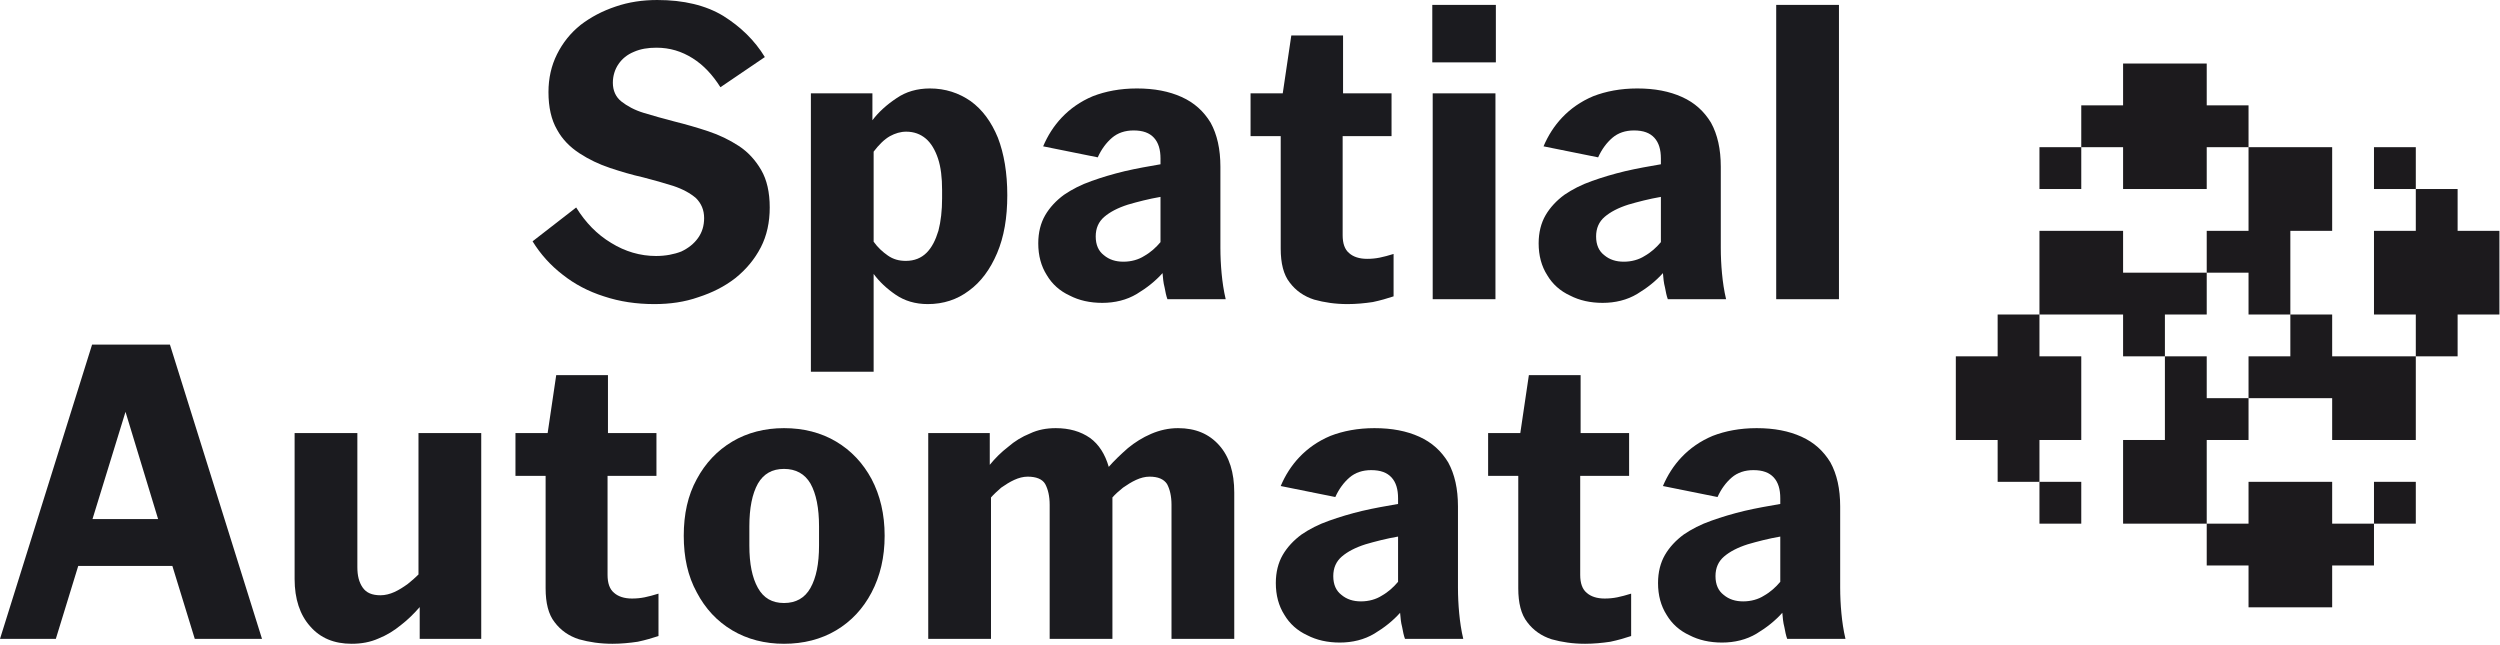
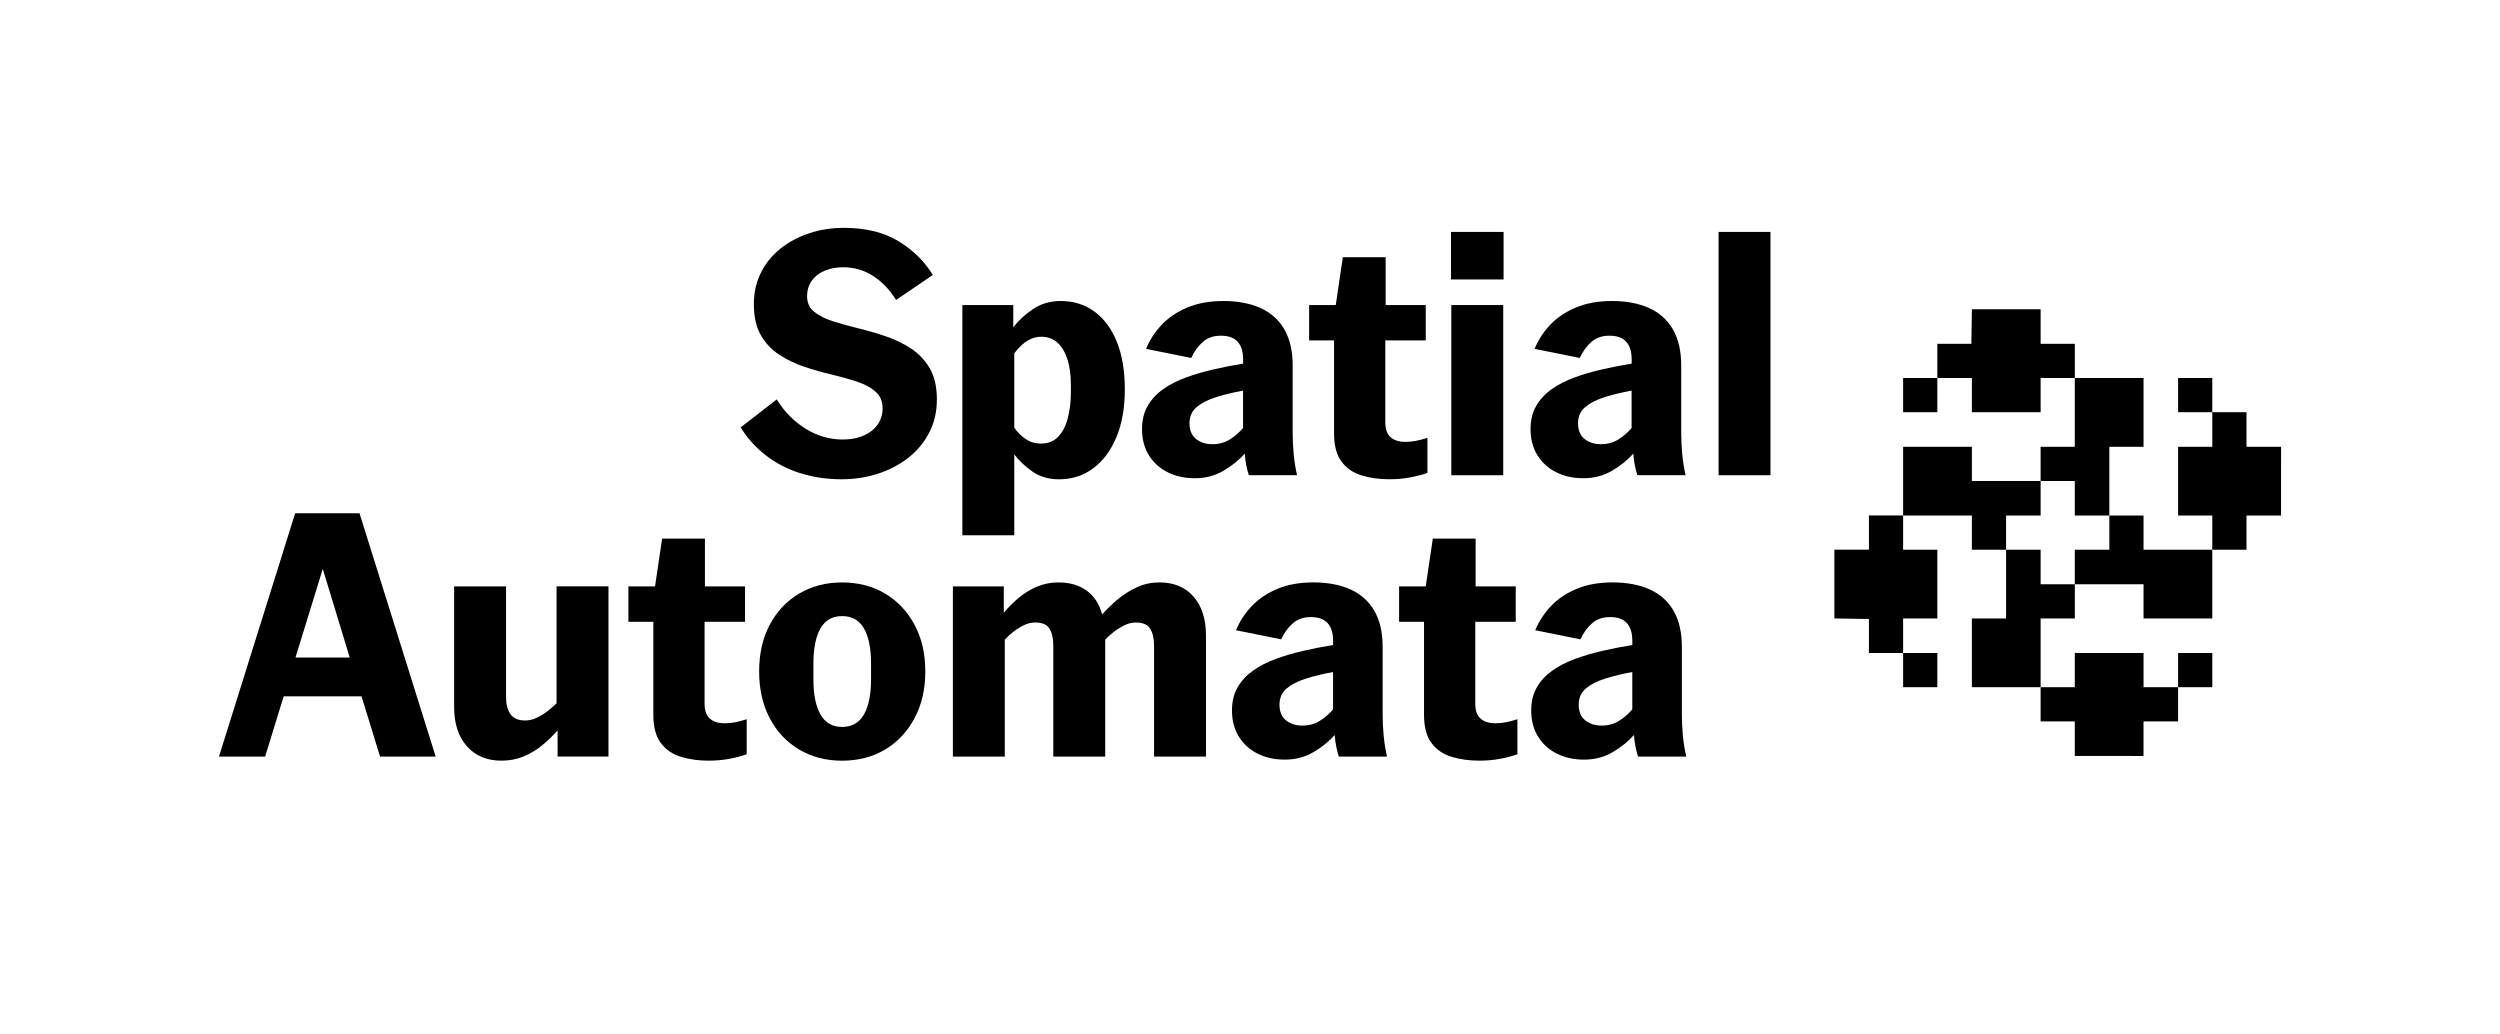
- <svg xmlns="http://www.w3.org/2000/svg" width="100%" height="100%" viewBox="0 0 1826 471" version="1.1" xml:space="preserve" style="fill-rule:evenodd;clip-rule:evenodd;stroke-linejoin:round;stroke-miterlimit:2;">
-   <g transform="matrix(0.496039,0,0,0.496212,-282.211,-1875.94)">
-     <g transform="matrix(-1.30327,0,0,1.30327,12438.3,-867.002)">
-       <path d="M6566.93,4157.48L6566.93,4110.24L6472.44,4110.24L6472.44,4157.48L6425.2,4157.48L6425.2,4204.72L6472.44,4204.72L6472.44,4251.97L6566.93,4251.97L6566.93,4204.72L6614.17,4204.72L6614.17,4157.48L6566.93,4157.48ZM6425.2,4110.24L6377.95,4110.24L6377.95,4157.48L6425.2,4157.48L6425.2,4110.24ZM6566.93,4062.99L6614.17,4062.99L6614.17,4157.48L6708.66,4157.48L6708.66,4062.99L6661.42,4062.99L6661.42,3968.5L6614.17,3968.5L6614.17,4015.75L6566.93,4015.75L6566.93,4062.99ZM6755.91,4110.24L6755.91,4157.48L6803.15,4157.48L6803.15,4110.24L6755.91,4110.24ZM6803.15,3968.5L6755.91,3968.5L6755.91,4062.99L6803.15,4062.99L6803.15,4110.24L6850.39,4110.24L6850.39,4062.99L6897.64,4062.99L6897.64,3968.5L6850.39,3968.5L6850.39,3921.26L6803.15,3921.26L6803.15,3968.5ZM6472.44,3921.26L6472.44,3968.5L6377.95,3968.5L6377.95,4062.99L6472.44,4062.99L6472.44,4015.75L6566.93,4015.75L6566.93,3968.5L6519.69,3968.5L6519.69,3921.26L6472.44,3921.26ZM6377.95,3921.26L6425.2,3921.26L6425.2,3826.77L6377.95,3826.77L6377.95,3779.53L6330.71,3779.53L6330.71,3826.77L6283.47,3826.77L6283.47,3921.26L6330.71,3921.26L6330.71,3968.5L6377.95,3968.5L6377.95,3921.26ZM6708.66,3968.5L6708.66,3921.26L6803.15,3921.26L6803.15,3826.77L6708.66,3826.77L6708.66,3874.02L6614.17,3874.02L6614.17,3921.26L6661.42,3921.26L6661.42,3968.5L6708.66,3968.5ZM6566.93,3826.77L6566.93,3732.28L6614.17,3732.28L6614.17,3779.53L6708.66,3779.53L6708.66,3732.28L6755.91,3732.28L6755.91,3685.04L6708.66,3685.04L6708.66,3637.8L6614.17,3637.8L6614.17,3685.04L6566.93,3685.04L6566.93,3732.28L6472.44,3732.28L6472.44,3826.77L6519.69,3826.77L6519.69,3921.26L6566.93,3921.26L6566.93,3874.02L6614.17,3874.02L6614.17,3826.77L6566.93,3826.77ZM6425.2,3779.53L6425.2,3732.28L6377.95,3732.28L6377.95,3779.53L6425.2,3779.53ZM6755.91,3779.53L6803.15,3779.53L6803.15,3732.28L6755.91,3732.28L6755.91,3779.53Z" style="fill:rgb(28,26,29);" />
-     </g>
-     <g transform="matrix(1,0,0,1,-1069,245.958)">
-       <g>
-         <g transform="matrix(600,0,0,600,2422.73,3974.97)">
-           <path d="M0.298,0.012C0.336,0.012 0.372,0.007 0.406,-0.005C0.44,-0.016 0.47,-0.031 0.497,-0.052C0.523,-0.073 0.544,-0.098 0.559,-0.127C0.574,-0.156 0.581,-0.189 0.581,-0.225C0.581,-0.262 0.574,-0.293 0.56,-0.317C0.546,-0.341 0.528,-0.361 0.505,-0.376C0.482,-0.391 0.457,-0.403 0.43,-0.412C0.403,-0.421 0.375,-0.429 0.347,-0.436C0.32,-0.443 0.295,-0.45 0.272,-0.457C0.249,-0.464 0.231,-0.474 0.217,-0.485C0.203,-0.496 0.196,-0.512 0.196,-0.531C0.196,-0.548 0.201,-0.564 0.21,-0.577C0.219,-0.59 0.231,-0.6 0.248,-0.607C0.264,-0.614 0.282,-0.617 0.303,-0.617C0.336,-0.617 0.365,-0.608 0.392,-0.591C0.419,-0.574 0.441,-0.55 0.46,-0.52L0.569,-0.594C0.544,-0.635 0.51,-0.668 0.467,-0.695C0.424,-0.721 0.37,-0.734 0.305,-0.734C0.269,-0.734 0.235,-0.729 0.203,-0.718C0.17,-0.707 0.142,-0.692 0.117,-0.673C0.092,-0.653 0.073,-0.629 0.059,-0.601C0.045,-0.573 0.038,-0.542 0.038,-0.508C0.038,-0.471 0.045,-0.44 0.059,-0.416C0.072,-0.392 0.091,-0.373 0.114,-0.358C0.137,-0.343 0.162,-0.331 0.189,-0.322C0.216,-0.313 0.243,-0.305 0.27,-0.299C0.297,-0.292 0.322,-0.285 0.344,-0.278C0.368,-0.27 0.386,-0.26 0.4,-0.248C0.413,-0.235 0.42,-0.219 0.42,-0.199C0.42,-0.18 0.415,-0.164 0.405,-0.15C0.395,-0.136 0.381,-0.125 0.364,-0.117C0.346,-0.11 0.325,-0.106 0.302,-0.106C0.263,-0.106 0.226,-0.117 0.192,-0.138C0.157,-0.159 0.129,-0.188 0.106,-0.225L-0.001,-0.142C0.018,-0.111 0.043,-0.083 0.073,-0.06C0.102,-0.037 0.136,-0.019 0.174,-0.007C0.213,0.006 0.254,0.012 0.298,0.012Z" style="fill:rgb(27,27,31);fill-rule:nonzero;" />
-         </g>
-         <g transform="matrix(600,0,0,600,2797.73,3974.97)">
-           <path d="M0.208,-0.505L0.057,-0.505L0.057,0.178L0.211,0.178L0.211,-0.062C0.225,-0.043 0.243,-0.026 0.265,-0.011C0.287,0.004 0.313,0.012 0.344,0.012C0.382,0.012 0.416,0.001 0.445,-0.021C0.474,-0.042 0.497,-0.073 0.514,-0.113C0.531,-0.153 0.539,-0.2 0.539,-0.255C0.539,-0.31 0.531,-0.357 0.516,-0.396C0.5,-0.435 0.478,-0.465 0.449,-0.486C0.42,-0.506 0.387,-0.517 0.349,-0.517C0.318,-0.517 0.29,-0.509 0.267,-0.493C0.243,-0.477 0.223,-0.459 0.208,-0.439L0.208,-0.505ZM0.211,-0.362C0.224,-0.379 0.237,-0.392 0.251,-0.4C0.264,-0.407 0.277,-0.411 0.291,-0.411C0.31,-0.411 0.326,-0.405 0.339,-0.394C0.352,-0.383 0.362,-0.366 0.369,-0.345C0.376,-0.324 0.379,-0.298 0.379,-0.268L0.379,-0.247C0.379,-0.218 0.376,-0.191 0.37,-0.168C0.363,-0.145 0.354,-0.127 0.341,-0.114C0.328,-0.101 0.311,-0.094 0.29,-0.094C0.273,-0.094 0.259,-0.098 0.246,-0.107C0.233,-0.116 0.221,-0.127 0.211,-0.141L0.211,-0.362Z" style="fill:rgb(27,27,31);fill-rule:nonzero;" />
-         </g>
-         <g transform="matrix(600,0,0,600,3152.33,3974.97)">
-           <path d="M0.324,-0.331C0.295,-0.326 0.266,-0.321 0.236,-0.314C0.207,-0.307 0.18,-0.299 0.155,-0.29C0.129,-0.281 0.106,-0.269 0.087,-0.256C0.068,-0.242 0.052,-0.225 0.041,-0.206C0.03,-0.187 0.024,-0.164 0.024,-0.137C0.024,-0.107 0.031,-0.081 0.045,-0.059C0.058,-0.037 0.077,-0.02 0.101,-0.009C0.124,0.003 0.151,0.009 0.181,0.009C0.212,0.009 0.241,0.002 0.266,-0.013C0.291,-0.028 0.312,-0.045 0.329,-0.064C0.33,-0.052 0.331,-0.04 0.334,-0.029C0.336,-0.018 0.338,-0.008 0.341,-0L0.484,-0C0.479,-0.021 0.476,-0.042 0.474,-0.063C0.472,-0.084 0.471,-0.105 0.471,-0.126L0.471,-0.325C0.471,-0.368 0.463,-0.404 0.447,-0.433C0.43,-0.461 0.407,-0.482 0.376,-0.496C0.345,-0.51 0.309,-0.517 0.266,-0.517C0.225,-0.517 0.189,-0.51 0.158,-0.498C0.127,-0.485 0.102,-0.467 0.082,-0.446C0.062,-0.425 0.047,-0.401 0.036,-0.375L0.17,-0.348C0.179,-0.368 0.191,-0.384 0.205,-0.396C0.219,-0.408 0.237,-0.414 0.258,-0.414C0.281,-0.414 0.297,-0.408 0.308,-0.396C0.319,-0.384 0.324,-0.367 0.324,-0.345L0.324,-0.331ZM0.324,-0.251L0.324,-0.14C0.313,-0.127 0.3,-0.115 0.284,-0.106C0.27,-0.097 0.252,-0.092 0.233,-0.092C0.214,-0.092 0.198,-0.097 0.185,-0.108C0.172,-0.118 0.165,-0.133 0.165,-0.154C0.165,-0.174 0.172,-0.19 0.186,-0.202C0.2,-0.214 0.219,-0.224 0.244,-0.232C0.268,-0.239 0.295,-0.246 0.324,-0.251Z" style="fill:rgb(27,27,31);fill-rule:nonzero;" />
-         </g>
-         <g transform="matrix(600,0,0,600,3477.53,3974.97)">
-           <path d="M0.003,-0.505L0.003,-0.4L0.077,-0.4L0.077,-0.124C0.077,-0.088 0.084,-0.06 0.099,-0.041C0.114,-0.021 0.134,-0.007 0.159,0.001C0.184,0.008 0.211,0.012 0.241,0.012C0.262,0.012 0.283,0.01 0.303,0.007C0.322,0.003 0.339,-0.002 0.354,-0.007L0.354,-0.111C0.341,-0.107 0.33,-0.104 0.32,-0.102C0.31,-0.1 0.3,-0.099 0.289,-0.099C0.27,-0.099 0.255,-0.104 0.245,-0.113C0.234,-0.122 0.229,-0.137 0.229,-0.157L0.229,-0.4L0.349,-0.4L0.349,-0.505L0.23,-0.505L0.23,-0.647L0.103,-0.647L0.082,-0.505L0.003,-0.505Z" style="fill:rgb(27,27,31);fill-rule:nonzero;" />
-         </g>
-         <g transform="matrix(600,0,0,600,3713.33,3974.97)">
-           <path d="M0.056,-0.581L0.212,-0.581L0.212,-0.722L0.056,-0.722L0.056,-0.581ZM0.057,-0L0.211,-0L0.211,-0.505L0.057,-0.505L0.057,-0Z" style="fill:rgb(27,27,31);fill-rule:nonzero;" />
-         </g>
-         <g transform="matrix(600,0,0,600,3889.13,3974.97)">
-           <path d="M0.324,-0.331C0.295,-0.326 0.266,-0.321 0.236,-0.314C0.207,-0.307 0.18,-0.299 0.155,-0.29C0.129,-0.281 0.106,-0.269 0.087,-0.256C0.068,-0.242 0.052,-0.225 0.041,-0.206C0.03,-0.187 0.024,-0.164 0.024,-0.137C0.024,-0.107 0.031,-0.081 0.045,-0.059C0.058,-0.037 0.077,-0.02 0.101,-0.009C0.124,0.003 0.151,0.009 0.181,0.009C0.212,0.009 0.241,0.002 0.266,-0.013C0.291,-0.028 0.312,-0.045 0.329,-0.064C0.33,-0.052 0.331,-0.04 0.334,-0.029C0.336,-0.018 0.338,-0.008 0.341,-0L0.484,-0C0.479,-0.021 0.476,-0.042 0.474,-0.063C0.472,-0.084 0.471,-0.105 0.471,-0.126L0.471,-0.325C0.471,-0.368 0.463,-0.404 0.447,-0.433C0.43,-0.461 0.407,-0.482 0.376,-0.496C0.345,-0.51 0.309,-0.517 0.266,-0.517C0.225,-0.517 0.189,-0.51 0.158,-0.498C0.127,-0.485 0.102,-0.467 0.082,-0.446C0.062,-0.425 0.047,-0.401 0.036,-0.375L0.17,-0.348C0.179,-0.368 0.191,-0.384 0.205,-0.396C0.219,-0.408 0.237,-0.414 0.258,-0.414C0.281,-0.414 0.297,-0.408 0.308,-0.396C0.319,-0.384 0.324,-0.367 0.324,-0.345L0.324,-0.331ZM0.324,-0.251L0.324,-0.14C0.313,-0.127 0.3,-0.115 0.284,-0.106C0.27,-0.097 0.252,-0.092 0.233,-0.092C0.214,-0.092 0.198,-0.097 0.185,-0.108C0.172,-0.118 0.165,-0.133 0.165,-0.154C0.165,-0.174 0.172,-0.19 0.186,-0.202C0.2,-0.214 0.219,-0.224 0.244,-0.232C0.268,-0.239 0.295,-0.246 0.324,-0.251Z" style="fill:rgb(27,27,31);fill-rule:nonzero;" />
-         </g>
-         <g transform="matrix(600,0,0,600,4219.13,3974.97)">
-           <rect x="0.057" y="-0.722" width="0.154" height="0.722" style="fill:rgb(27,27,31);fill-rule:nonzero;" />
-         </g>
-         <g transform="matrix(600,0,0,600,1634.33,4474.97)">
-           <path d="M0.006,-0L0.143,-0L0.198,-0.179L0.429,-0.179L0.484,-0L0.649,-0L0.423,-0.722L0.232,-0.722L0.006,-0ZM0.233,-0.294L0.314,-0.557L0.394,-0.294L0.233,-0.294Z" style="fill:rgb(27,27,31);fill-rule:nonzero;" />
-         </g>
-         <g transform="matrix(600,0,0,600,2039.33,4474.97)">
-           <path d="M0.361,-0L0.512,-0L0.512,-0.505L0.358,-0.505L0.358,-0.158C0.351,-0.151 0.342,-0.143 0.332,-0.135C0.321,-0.127 0.31,-0.12 0.299,-0.115C0.288,-0.11 0.276,-0.107 0.265,-0.107C0.244,-0.107 0.23,-0.113 0.221,-0.126C0.212,-0.139 0.208,-0.155 0.208,-0.176L0.208,-0.505L0.054,-0.505L0.054,-0.147C0.054,-0.098 0.067,-0.059 0.092,-0.031C0.117,-0.002 0.151,0.012 0.194,0.012C0.218,0.012 0.24,0.008 0.26,-0.001C0.28,-0.009 0.298,-0.02 0.315,-0.034C0.332,-0.047 0.347,-0.062 0.361,-0.078L0.361,-0Z" style="fill:rgb(27,27,31);fill-rule:nonzero;" />
-         </g>
-         <g transform="matrix(600,0,0,600,2395.13,4474.97)">
-           <path d="M0.003,-0.505L0.003,-0.4L0.077,-0.4L0.077,-0.124C0.077,-0.088 0.084,-0.06 0.099,-0.041C0.114,-0.021 0.134,-0.007 0.159,0.001C0.184,0.008 0.211,0.012 0.241,0.012C0.262,0.012 0.283,0.01 0.303,0.007C0.322,0.003 0.339,-0.002 0.354,-0.007L0.354,-0.111C0.341,-0.107 0.33,-0.104 0.32,-0.102C0.31,-0.1 0.3,-0.099 0.289,-0.099C0.27,-0.099 0.255,-0.104 0.245,-0.113C0.234,-0.122 0.229,-0.137 0.229,-0.157L0.229,-0.4L0.349,-0.4L0.349,-0.505L0.23,-0.505L0.23,-0.647L0.103,-0.647L0.082,-0.505L0.003,-0.505Z" style="fill:rgb(27,27,31);fill-rule:nonzero;" />
-         </g>
-         <g transform="matrix(600,0,0,600,2629.73,4474.97)">
-           <path d="M0.518,-0.253C0.518,-0.306 0.507,-0.352 0.486,-0.392C0.465,-0.431 0.436,-0.462 0.399,-0.484C0.362,-0.506 0.319,-0.517 0.271,-0.517C0.224,-0.517 0.181,-0.506 0.144,-0.484C0.107,-0.462 0.078,-0.431 0.057,-0.392C0.035,-0.352 0.025,-0.306 0.025,-0.253C0.025,-0.2 0.035,-0.154 0.057,-0.114C0.078,-0.074 0.107,-0.043 0.144,-0.021C0.181,0.001 0.224,0.012 0.271,0.012C0.319,0.012 0.362,0.001 0.399,-0.021C0.436,-0.043 0.465,-0.074 0.486,-0.114C0.507,-0.154 0.518,-0.2 0.518,-0.253ZM0.271,-0.417C0.3,-0.417 0.322,-0.405 0.336,-0.381C0.35,-0.356 0.357,-0.321 0.357,-0.276L0.357,-0.229C0.357,-0.184 0.35,-0.15 0.336,-0.125C0.322,-0.1 0.3,-0.088 0.271,-0.088C0.242,-0.088 0.221,-0.1 0.207,-0.125C0.193,-0.15 0.186,-0.184 0.186,-0.229L0.186,-0.276C0.186,-0.321 0.193,-0.356 0.207,-0.381C0.221,-0.405 0.242,-0.417 0.271,-0.417Z" style="fill:rgb(27,27,31);fill-rule:nonzero;" />
-         </g>
-         <g transform="matrix(600,0,0,600,2970.53,4474.97)">
-           <path d="M0.208,-0.505L0.057,-0.505L0.057,-0L0.211,-0L0.211,-0.347C0.218,-0.355 0.227,-0.363 0.236,-0.371C0.246,-0.378 0.257,-0.385 0.268,-0.39C0.279,-0.395 0.29,-0.398 0.301,-0.398C0.322,-0.398 0.337,-0.392 0.344,-0.38C0.351,-0.367 0.355,-0.35 0.355,-0.329L0.355,-0L0.509,-0L0.509,-0.347C0.516,-0.355 0.525,-0.363 0.535,-0.371C0.545,-0.378 0.556,-0.385 0.567,-0.39C0.578,-0.395 0.589,-0.398 0.6,-0.398C0.621,-0.398 0.635,-0.392 0.643,-0.38C0.65,-0.367 0.654,-0.35 0.654,-0.329L0.654,-0L0.808,-0L0.808,-0.359C0.808,-0.408 0.796,-0.447 0.771,-0.475C0.746,-0.503 0.713,-0.517 0.67,-0.517C0.647,-0.517 0.625,-0.512 0.604,-0.503C0.583,-0.494 0.564,-0.482 0.547,-0.468C0.53,-0.453 0.514,-0.438 0.5,-0.422C0.491,-0.453 0.476,-0.477 0.454,-0.493C0.431,-0.509 0.403,-0.517 0.37,-0.517C0.347,-0.517 0.326,-0.513 0.307,-0.504C0.287,-0.496 0.269,-0.485 0.253,-0.471C0.236,-0.458 0.221,-0.443 0.208,-0.427L0.208,-0.505Z" style="fill:rgb(27,27,31);fill-rule:nonzero;" />
-         </g>
-         <g transform="matrix(600,0,0,600,3502.13,4474.97)">
-           <path d="M0.324,-0.331C0.295,-0.326 0.266,-0.321 0.236,-0.314C0.207,-0.307 0.18,-0.299 0.155,-0.29C0.129,-0.281 0.106,-0.269 0.087,-0.256C0.068,-0.242 0.052,-0.225 0.041,-0.206C0.03,-0.187 0.024,-0.164 0.024,-0.137C0.024,-0.107 0.031,-0.081 0.045,-0.059C0.058,-0.037 0.077,-0.02 0.101,-0.009C0.124,0.003 0.151,0.009 0.181,0.009C0.212,0.009 0.241,0.002 0.266,-0.013C0.291,-0.028 0.312,-0.045 0.329,-0.064C0.33,-0.052 0.331,-0.04 0.334,-0.029C0.336,-0.018 0.338,-0.008 0.341,-0L0.484,-0C0.479,-0.021 0.476,-0.042 0.474,-0.063C0.472,-0.084 0.471,-0.105 0.471,-0.126L0.471,-0.325C0.471,-0.368 0.463,-0.404 0.447,-0.433C0.43,-0.461 0.407,-0.482 0.376,-0.496C0.345,-0.51 0.309,-0.517 0.266,-0.517C0.225,-0.517 0.189,-0.51 0.158,-0.498C0.127,-0.485 0.102,-0.467 0.082,-0.446C0.062,-0.425 0.047,-0.401 0.036,-0.375L0.17,-0.348C0.179,-0.368 0.191,-0.384 0.205,-0.396C0.219,-0.408 0.237,-0.414 0.258,-0.414C0.281,-0.414 0.297,-0.408 0.308,-0.396C0.319,-0.384 0.324,-0.367 0.324,-0.345L0.324,-0.331ZM0.324,-0.251L0.324,-0.14C0.313,-0.127 0.3,-0.115 0.284,-0.106C0.27,-0.097 0.252,-0.092 0.233,-0.092C0.214,-0.092 0.198,-0.097 0.185,-0.108C0.172,-0.118 0.165,-0.133 0.165,-0.154C0.165,-0.174 0.172,-0.19 0.186,-0.202C0.2,-0.214 0.219,-0.224 0.244,-0.232C0.268,-0.239 0.295,-0.246 0.324,-0.251Z" style="fill:rgb(27,27,31);fill-rule:nonzero;" />
-         </g>
-         <g transform="matrix(600,0,0,600,3827.33,4474.97)">
-           <path d="M0.003,-0.505L0.003,-0.4L0.077,-0.4L0.077,-0.124C0.077,-0.088 0.084,-0.06 0.099,-0.041C0.114,-0.021 0.134,-0.007 0.159,0.001C0.184,0.008 0.211,0.012 0.241,0.012C0.262,0.012 0.283,0.01 0.303,0.007C0.322,0.003 0.339,-0.002 0.354,-0.007L0.354,-0.111C0.341,-0.107 0.33,-0.104 0.32,-0.102C0.31,-0.1 0.3,-0.099 0.289,-0.099C0.27,-0.099 0.255,-0.104 0.245,-0.113C0.234,-0.122 0.229,-0.137 0.229,-0.157L0.229,-0.4L0.349,-0.4L0.349,-0.505L0.23,-0.505L0.23,-0.647L0.103,-0.647L0.082,-0.505L0.003,-0.505Z" style="fill:rgb(27,27,31);fill-rule:nonzero;" />
-         </g>
-         <g transform="matrix(600,0,0,600,4064.93,4474.97)">
-           <path d="M0.324,-0.331C0.295,-0.326 0.266,-0.321 0.236,-0.314C0.207,-0.307 0.18,-0.299 0.155,-0.29C0.129,-0.281 0.106,-0.269 0.087,-0.256C0.068,-0.242 0.052,-0.225 0.041,-0.206C0.03,-0.187 0.024,-0.164 0.024,-0.137C0.024,-0.107 0.031,-0.081 0.045,-0.059C0.058,-0.037 0.077,-0.02 0.101,-0.009C0.124,0.003 0.151,0.009 0.181,0.009C0.212,0.009 0.241,0.002 0.266,-0.013C0.291,-0.028 0.312,-0.045 0.329,-0.064C0.33,-0.052 0.331,-0.04 0.334,-0.029C0.336,-0.018 0.338,-0.008 0.341,-0L0.484,-0C0.479,-0.021 0.476,-0.042 0.474,-0.063C0.472,-0.084 0.471,-0.105 0.471,-0.126L0.471,-0.325C0.471,-0.368 0.463,-0.404 0.447,-0.433C0.43,-0.461 0.407,-0.482 0.376,-0.496C0.345,-0.51 0.309,-0.517 0.266,-0.517C0.225,-0.517 0.189,-0.51 0.158,-0.498C0.127,-0.485 0.102,-0.467 0.082,-0.446C0.062,-0.425 0.047,-0.401 0.036,-0.375L0.17,-0.348C0.179,-0.368 0.191,-0.384 0.205,-0.396C0.219,-0.408 0.237,-0.414 0.258,-0.414C0.281,-0.414 0.297,-0.408 0.308,-0.396C0.319,-0.384 0.324,-0.367 0.324,-0.345L0.324,-0.331ZM0.324,-0.251L0.324,-0.14C0.313,-0.127 0.3,-0.115 0.284,-0.106C0.27,-0.097 0.252,-0.092 0.233,-0.092C0.214,-0.092 0.198,-0.097 0.185,-0.108C0.172,-0.118 0.165,-0.133 0.165,-0.154C0.165,-0.174 0.172,-0.19 0.186,-0.202C0.2,-0.214 0.219,-0.224 0.244,-0.232C0.268,-0.239 0.295,-0.246 0.324,-0.251Z" style="fill:rgb(27,27,31);fill-rule:nonzero;" />
-         </g>
-       </g>
-     </g>
-   </g>
+ <svg xmlns="http://www.w3.org/2000/svg" id="Layer_1" viewBox="0 0 720 297.69">
+   <path d="M230.34,136.24c-3.72-1.2-7.02-2.93-9.9-5.19-2.88-2.26-5.26-4.92-7.13-7.96l10.39-8.06c2.2,3.56,4.97,6.37,8.3,8.44,3.33,2.07,6.91,3.11,10.73,3.11,2.26,0,4.25-.37,5.97-1.12,1.72-.74,3.06-1.8,4.03-3.15.97-1.36,1.46-2.94,1.46-4.76,0-1.94-.66-3.51-1.99-4.71-1.33-1.2-3.11-2.17-5.34-2.91-2.23-.74-4.66-1.42-7.28-2.04-2.62-.61-5.24-1.36-7.86-2.23s-5.05-2.04-7.28-3.49c-2.23-1.46-4.01-3.35-5.34-5.68-1.33-2.33-1.99-5.31-1.99-8.93,0-3.3.68-6.31,2.04-9.03,1.36-2.72,3.24-5.03,5.63-6.94,2.39-1.91,5.16-3.38,8.3-4.42,3.14-1.04,6.46-1.55,9.95-1.55,6.28,0,11.52,1.28,15.72,3.83,4.21,2.56,7.51,5.81,9.9,9.75l-10.58,7.18c-1.81-2.91-4.01-5.21-6.6-6.89-2.59-1.68-5.47-2.52-8.64-2.52-2.01,0-3.8.34-5.39,1.02-1.58.68-2.81,1.65-3.69,2.91-.87,1.26-1.31,2.73-1.31,4.42,0,1.88.68,3.36,2.04,4.47,1.36,1.1,3.14,2.01,5.34,2.72,2.2.71,4.64,1.39,7.33,2.04,2.69.65,5.35,1.42,8.01,2.33,2.65.91,5.08,2.09,7.28,3.54,2.2,1.46,3.98,3.35,5.34,5.68,1.36,2.33,2.04,5.31,2.04,8.93s-.73,6.66-2.18,9.51c-1.46,2.85-3.46,5.27-6.02,7.28-2.56,2.01-5.48,3.54-8.78,4.61-3.3,1.07-6.79,1.6-10.48,1.6-4.27,0-8.27-.6-11.99-1.8Z" />
+   <path d="M291.82,94.26c1.49-1.94,3.38-3.69,5.68-5.24,2.3-1.55,4.97-2.33,8.01-2.33,3.69,0,6.92,1.02,9.71,3.06,2.78,2.04,4.93,4.95,6.45,8.74s2.28,8.33,2.28,13.64-.81,9.9-2.43,13.78c-1.62,3.88-3.85,6.88-6.7,8.98s-6.11,3.15-9.8,3.15c-2.98,0-5.53-.74-7.67-2.23-2.14-1.49-3.88-3.14-5.24-4.95v23.29h-14.95v-66.29h14.66v6.41ZM292.11,123.19c.97,1.36,2.09,2.46,3.35,3.3,1.26.84,2.7,1.26,4.32,1.26,2.01,0,3.64-.63,4.9-1.89,1.26-1.26,2.2-3.02,2.81-5.29.61-2.26.92-4.82.92-7.67v-2.04c0-2.91-.34-5.4-1.02-7.47-.68-2.07-1.65-3.66-2.91-4.76-1.26-1.1-2.8-1.65-4.61-1.65-1.36,0-2.67.37-3.93,1.12-1.26.74-2.54,1.96-3.83,3.64v21.45Z" />
+   <path d="M358.01,103.38c0-2.14-.52-3.79-1.55-4.95-1.03-1.16-2.65-1.75-4.85-1.75-2.07,0-3.78.58-5.14,1.75-1.36,1.16-2.49,2.72-3.4,4.66l-13.01-2.62c1.04-2.52,2.52-4.82,4.47-6.89,1.94-2.07,4.4-3.74,7.38-5,2.98-1.26,6.47-1.89,10.48-1.89s7.7.68,10.68,2.04c2.98,1.36,5.26,3.41,6.84,6.16,1.59,2.75,2.38,6.23,2.38,10.43v19.31c0,2.07.1,4.12.29,6.16.19,2.04.52,4.06.97,6.07h-13.88c-.26-.78-.5-1.71-.73-2.82-.23-1.1-.37-2.23-.44-3.4-1.68,1.88-3.74,3.53-6.16,4.95-2.43,1.42-5.16,2.14-8.2,2.14s-5.52-.57-7.81-1.7c-2.3-1.13-4.11-2.77-5.44-4.9-1.33-2.14-1.99-4.66-1.99-7.57,0-2.59.55-4.82,1.65-6.7s2.59-3.48,4.47-4.8c1.88-1.33,4.06-2.44,6.55-3.35,2.49-.91,5.14-1.68,7.96-2.33,2.81-.65,5.65-1.2,8.49-1.65v-1.36ZM350.19,114.4c-2.36.74-4.22,1.7-5.58,2.86-1.36,1.16-2.04,2.72-2.04,4.66s.63,3.51,1.89,4.51c1.26,1,2.83,1.5,4.71,1.5s3.54-.45,5-1.36c1.46-.91,2.73-2.01,3.83-3.3v-10.77c-2.85.52-5.45,1.15-7.81,1.89Z" />
+   <path d="M384.7,87.85l2.04-13.78h12.33v13.78h11.55v10.19h-11.65v23.59c0,1.94.5,3.37,1.5,4.27,1,.91,2.44,1.36,4.32,1.36,1.04,0,2.04-.1,3.01-.29s2.07-.49,3.3-.87v10.09c-1.42.52-3.09.95-5,1.31-1.91.36-3.9.53-5.97.53-2.91,0-5.58-.37-8.01-1.12-2.43-.74-4.35-2.07-5.77-3.98-1.42-1.91-2.14-4.61-2.14-8.1v-26.79h-7.18v-10.19h7.67Z" />
+   <path d="M417.89,66.79h15.14v13.69h-15.14v-13.69ZM417.98,87.85h14.95v49.02h-14.95v-49.02Z" />
+   <path d="M469.91,103.38c0-2.14-.52-3.79-1.55-4.95-1.03-1.16-2.65-1.75-4.85-1.75-2.07,0-3.78.58-5.14,1.75-1.36,1.16-2.49,2.72-3.4,4.66l-13.01-2.62c1.04-2.52,2.52-4.82,4.47-6.89,1.94-2.07,4.4-3.74,7.38-5,2.98-1.26,6.47-1.89,10.48-1.89s7.7.68,10.68,2.04c2.98,1.36,5.26,3.41,6.84,6.16,1.59,2.75,2.38,6.23,2.38,10.43v19.31c0,2.07.1,4.12.29,6.16.19,2.04.52,4.06.97,6.07h-13.88c-.26-.78-.5-1.71-.73-2.82-.23-1.1-.37-2.23-.44-3.4-1.68,1.88-3.74,3.53-6.16,4.95-2.43,1.42-5.16,2.14-8.2,2.14s-5.52-.57-7.81-1.7c-2.3-1.13-4.11-2.77-5.44-4.9-1.33-2.14-1.99-4.66-1.99-7.57,0-2.59.55-4.82,1.65-6.7s2.59-3.48,4.47-4.8c1.88-1.33,4.06-2.44,6.55-3.35,2.49-.91,5.14-1.68,7.96-2.33,2.81-.65,5.65-1.2,8.49-1.65v-1.36ZM462.09,114.4c-2.36.74-4.22,1.7-5.58,2.86-1.36,1.16-2.04,2.72-2.04,4.66s.63,3.51,1.89,4.51c1.26,1,2.83,1.5,4.71,1.5s3.54-.45,5-1.36c1.46-.91,2.73-2.01,3.83-3.3v-10.77c-2.85.52-5.45,1.15-7.81,1.89Z" />
+   <path d="M494.95,66.79h14.95v70.08h-14.95v-70.08Z" />
+   <path d="M85,147.83h18.54l21.94,70.08h-16.02l-5.34-17.37h-22.42l-5.34,17.37h-13.3l21.94-70.08ZM100.72,189.37l-7.76-25.53-7.86,25.53h15.63Z" />
+   <path d="M160.6,210.34c-1.36,1.55-2.85,2.99-4.47,4.32-1.62,1.33-3.4,2.39-5.34,3.2s-4.08,1.21-6.41,1.21c-4.14,0-7.44-1.38-9.9-4.13-2.46-2.75-3.69-6.52-3.69-11.31v-34.75h14.95v31.93c0,2.01.42,3.62,1.26,4.85.84,1.23,2.27,1.84,4.27,1.84,1.1,0,2.2-.26,3.3-.78,1.1-.52,2.15-1.16,3.15-1.94,1-.78,1.86-1.52,2.57-2.23v-33.68h14.95v49.02h-14.66v-7.57Z" />
+   <path d="M188.65,168.89l2.04-13.78h12.33v13.78h11.55v10.19h-11.65v23.59c0,1.94.5,3.37,1.5,4.27s2.44,1.36,4.32,1.36c1.04,0,2.04-.1,3.01-.29s2.07-.49,3.3-.87v10.09c-1.42.52-3.09.95-5,1.31-1.91.36-3.9.53-5.97.53-2.91,0-5.58-.37-8.01-1.12-2.43-.74-4.35-2.07-5.77-3.98-1.42-1.91-2.14-4.61-2.14-8.1v-26.79h-7.18v-10.19h7.67Z" />
+   <path d="M263.38,206.85c-2.07,3.88-4.9,6.89-8.49,9.03-3.59,2.14-7.72,3.2-12.38,3.2s-8.7-1.07-12.33-3.2c-3.62-2.14-6.46-5.14-8.49-9.03-2.04-3.88-3.06-8.38-3.06-13.49s1.02-9.59,3.06-13.44,4.87-6.84,8.49-8.98c3.62-2.14,7.73-3.2,12.33-3.2s8.78,1.07,12.38,3.2c3.59,2.14,6.42,5.13,8.49,8.98s3.11,8.33,3.11,13.44-1.03,9.61-3.11,13.49ZM236.3,180.98c-1.36,2.36-2.04,5.74-2.04,10.14v4.56c0,4.34.68,7.7,2.04,10.09,1.36,2.39,3.43,3.59,6.21,3.59s4.95-1.2,6.31-3.59c1.36-2.39,2.04-5.76,2.04-10.09v-4.56c0-4.4-.68-7.78-2.04-10.14-1.36-2.36-3.46-3.54-6.31-3.54s-4.85,1.18-6.21,3.54Z" />
+   <path d="M289.1,176.47c1.29-1.55,2.73-2.99,4.32-4.32,1.58-1.33,3.33-2.39,5.24-3.2,1.91-.81,3.96-1.21,6.16-1.21,3.24,0,5.94.78,8.1,2.33,2.17,1.55,3.67,3.85,4.51,6.89,1.36-1.55,2.88-3.02,4.56-4.42,1.68-1.39,3.53-2.54,5.53-3.45,2-.91,4.14-1.36,6.41-1.36,4.14,0,7.41,1.36,9.8,4.08,2.39,2.72,3.59,6.47,3.59,11.26v34.84h-14.95v-31.93c0-2.07-.37-3.7-1.12-4.9-.74-1.2-2.12-1.8-4.12-1.8-1.1,0-2.18.26-3.25.78-1.07.52-2.09,1.15-3.06,1.89-.97.74-1.81,1.5-2.52,2.28v33.68h-14.95v-31.93c0-2.07-.36-3.7-1.07-4.9-.71-1.2-2.1-1.8-4.17-1.8-1.1,0-2.18.26-3.25.78-1.07.52-2.07,1.15-3.01,1.89-.94.74-1.76,1.5-2.47,2.28v33.68h-14.95v-49.02h14.66v7.57Z" />
+   <path d="M383.92,184.42c0-2.14-.52-3.79-1.55-4.95-1.03-1.16-2.65-1.75-4.85-1.75-2.07,0-3.78.58-5.14,1.75-1.36,1.16-2.49,2.72-3.4,4.66l-13.01-2.62c1.04-2.52,2.52-4.82,4.47-6.89,1.94-2.07,4.4-3.74,7.38-5,2.98-1.26,6.47-1.89,10.48-1.89s7.7.68,10.68,2.04c2.98,1.36,5.26,3.41,6.84,6.16,1.59,2.75,2.38,6.23,2.38,10.43v19.31c0,2.07.1,4.12.29,6.16.19,2.04.52,4.06.97,6.07h-13.88c-.26-.78-.5-1.71-.73-2.82-.23-1.1-.37-2.23-.44-3.4-1.68,1.88-3.74,3.53-6.16,4.95-2.43,1.42-5.16,2.14-8.2,2.14s-5.52-.57-7.81-1.7c-2.3-1.13-4.11-2.77-5.44-4.9-1.33-2.14-1.99-4.66-1.99-7.57,0-2.59.55-4.82,1.65-6.7,1.1-1.88,2.59-3.48,4.47-4.8,1.88-1.33,4.06-2.44,6.55-3.35,2.49-.91,5.14-1.68,7.96-2.33s5.65-1.2,8.49-1.65v-1.36ZM376.11,195.44c-2.36.74-4.22,1.7-5.58,2.86-1.36,1.16-2.04,2.72-2.04,4.66s.63,3.51,1.89,4.51,2.83,1.5,4.71,1.5,3.54-.45,5-1.36c1.46-.91,2.73-2.01,3.83-3.3v-10.77c-2.85.52-5.45,1.15-7.81,1.89Z" />
+   <path d="M410.61,168.89l2.04-13.78h12.33v13.78h11.55v10.19h-11.65v23.59c0,1.94.5,3.37,1.5,4.27s2.44,1.36,4.32,1.36c1.04,0,2.04-.1,3.01-.29s2.07-.49,3.3-.87v10.09c-1.42.52-3.09.95-5,1.31-1.91.36-3.9.53-5.97.53-2.91,0-5.58-.37-8.01-1.12-2.43-.74-4.35-2.07-5.77-3.98-1.42-1.91-2.14-4.61-2.14-8.1v-26.79h-7.18v-10.19h7.67Z" />
+   <path d="M470.1,184.42c0-2.14-.52-3.79-1.55-4.95-1.03-1.16-2.65-1.75-4.85-1.75-2.07,0-3.78.58-5.14,1.75-1.36,1.16-2.49,2.72-3.4,4.66l-13.01-2.62c1.04-2.52,2.52-4.82,4.47-6.89,1.94-2.07,4.4-3.74,7.38-5,2.98-1.26,6.47-1.89,10.48-1.89s7.7.68,10.68,2.04c2.98,1.36,5.26,3.41,6.84,6.16,1.59,2.75,2.38,6.23,2.38,10.43v19.31c0,2.07.1,4.12.29,6.16.19,2.04.52,4.06.97,6.07h-13.88c-.26-.78-.5-1.71-.73-2.82-.23-1.1-.37-2.23-.44-3.4-1.68,1.88-3.74,3.53-6.16,4.95-2.43,1.42-5.16,2.14-8.2,2.14s-5.52-.57-7.81-1.7c-2.3-1.13-4.11-2.77-5.44-4.9-1.33-2.14-1.99-4.66-1.99-7.57,0-2.59.55-4.82,1.65-6.7,1.1-1.88,2.59-3.48,4.47-4.8,1.88-1.33,4.06-2.44,6.55-3.35,2.49-.91,5.14-1.68,7.96-2.33s5.65-1.2,8.49-1.65v-1.36ZM462.29,195.44c-2.36.74-4.22,1.7-5.58,2.86-1.36,1.16-2.04,2.72-2.04,4.66s.63,3.51,1.89,4.51,2.83,1.5,4.71,1.5,3.54-.45,5-1.36c1.46-.91,2.73-2.01,3.83-3.3v-10.77c-2.85.52-5.45,1.15-7.81,1.89Z" />
+   <path d="M548.1,148.47c0-6.6,0-13.2,0-19.8h19.8v9.85c6.6,0,13.2,0,19.8,0,0,3.32,0,6.64,0,9.95h-9.95c0,3.28,0,6.57,0,9.85-3.28,0-6.57,0-9.85,0v-9.85c-6.6,0-13.2,0-19.8,0Z" />
+   <path d="M597.54,108.87c6.6,0,13.2,0,19.8,0v19.8h-9.85c0,6.6,0,13.2,0,19.8-3.32,0-6.64,0-9.95,0v-9.95c-3.28,0-6.57,0-9.85,0,0-3.28,0-6.57,0-9.85h9.85c0-6.6,0-13.2,0-19.8Z" />
+   <path d="M548.1,148.47c0,3.28,0,6.57,0,9.85h9.85v19.8h-9.85c0,3.32,0,6.64,0,9.95,3.28,0,6.57,0,9.85,0v9.85h-9.85c0-3.28,0-6.57,0-9.85-3.28,0-6.57,0-9.85,0v-9.8l-9.95-.16v-19.8h9.95v-9.85c3.28,0,6.57,0,9.85,0Z" />
+   <path d="M656.94,148.47h-9.95v9.85c-3.28,0-6.57,0-9.85,0,0-3.28,0-6.57,0-9.85h-9.85v-19.8h9.85c0-3.32,0-6.64,0-9.95-3.28,0-6.57,0-9.85,0v-9.85h9.85c0,3.28,0,6.57,0,9.85,3.28,0,6.57,0,9.85,0v9.8l.16.16h9.8" />
+   <path d="M597.54,217.71v-9.95h-9.85c0-3.28,0-6.57,0-9.85,3.28,0,6.57,0,9.85,0v-9.85h19.8v9.85c3.32,0,6.64,0,9.95,0,0-3.28,0-6.57,0-9.85h9.85v9.85c-3.28,0-6.57,0-9.85,0,0,3.28,0,6.57,0,9.85h-9.8l-.16.16v9.8" />
+   <path d="M607.49,148.47c3.28,0,6.57,0,9.85,0v9.85c6.6,0,13.2,0,19.8,0,0,6.6,0,13.2,0,19.8h-19.8v-9.85c-6.6,0-13.2,0-19.8,0,0-3.32,0-6.64,0-9.95h9.95c0-3.28,0-6.57,0-9.85Z" />
+   <path d="M587.7,89.07v9.95h9.85c0,3.28,0,6.57,0,9.85-3.28,0-6.57,0-9.85,0v9.85h-19.8v-9.85c-3.32,0-6.64,0-9.95,0,0,3.28,0,6.57,0,9.85h-9.85v-9.85c3.28,0,6.57,0,9.85,0,0-3.28,0-6.57,0-9.85h9.8l.16-9.95h19.8Z" />
+   <path d="M577.75,158.32c3.32,0,6.64,0,9.95,0v9.95c3.28,0,6.57,0,9.85,0,0,3.28,0,6.57,0,9.85h-9.85c0,6.6,0,13.2,0,19.8-6.6,0-13.2,0-19.8,0v-19.8h9.85c0-6.6,0-13.2,0-19.8Z" />
</svg>
